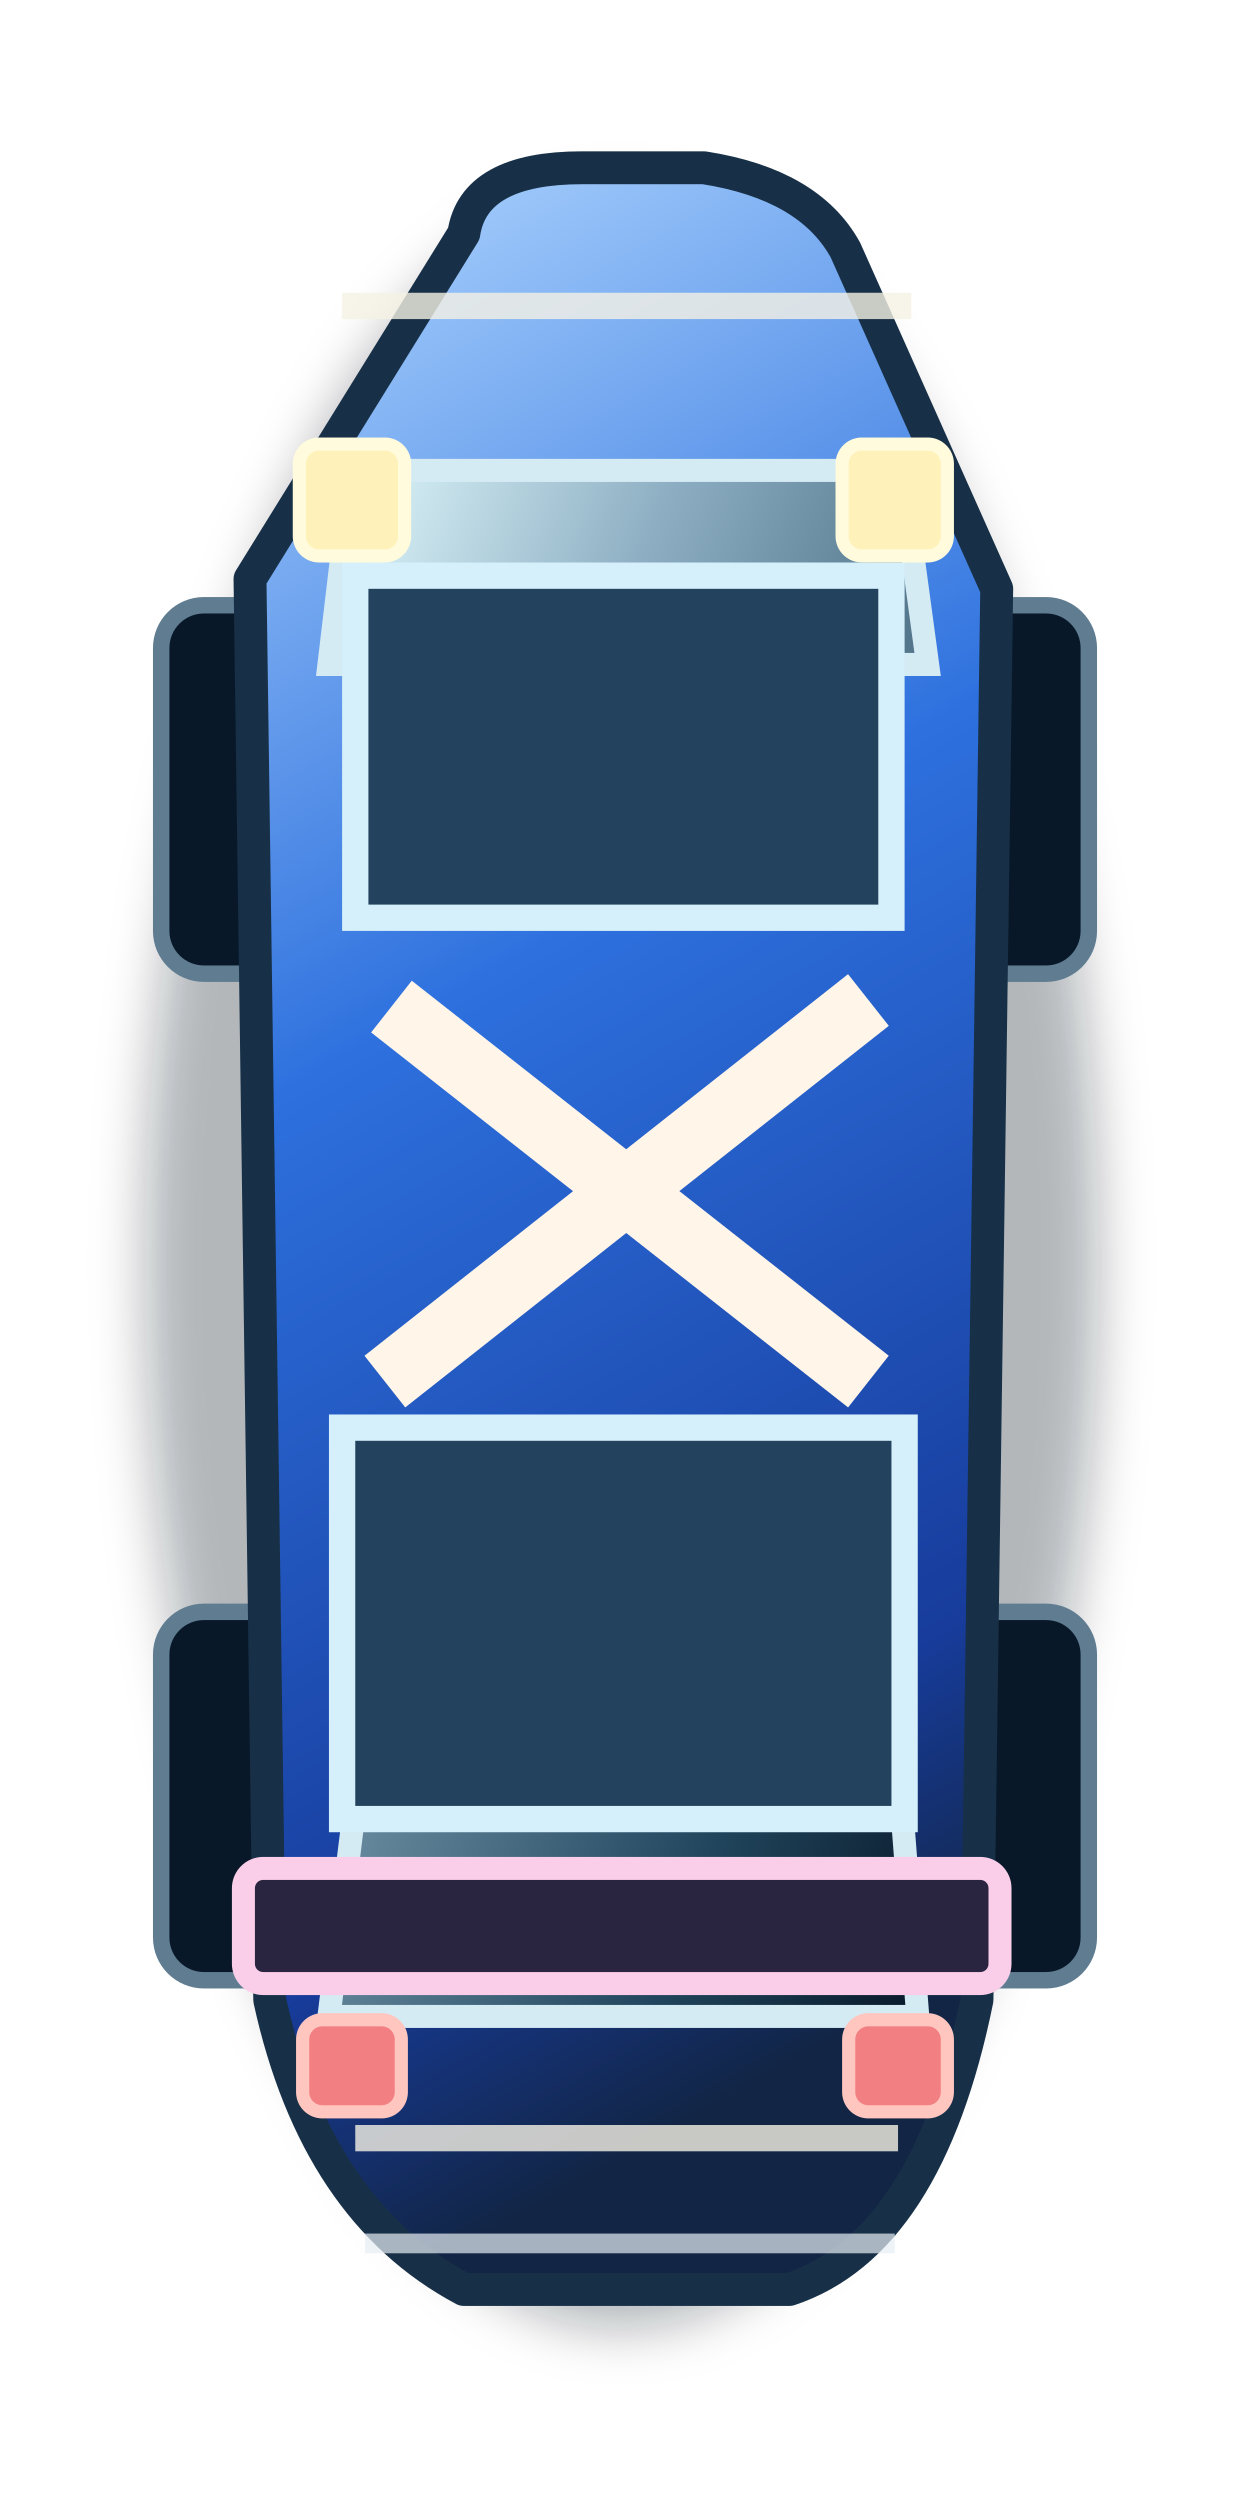
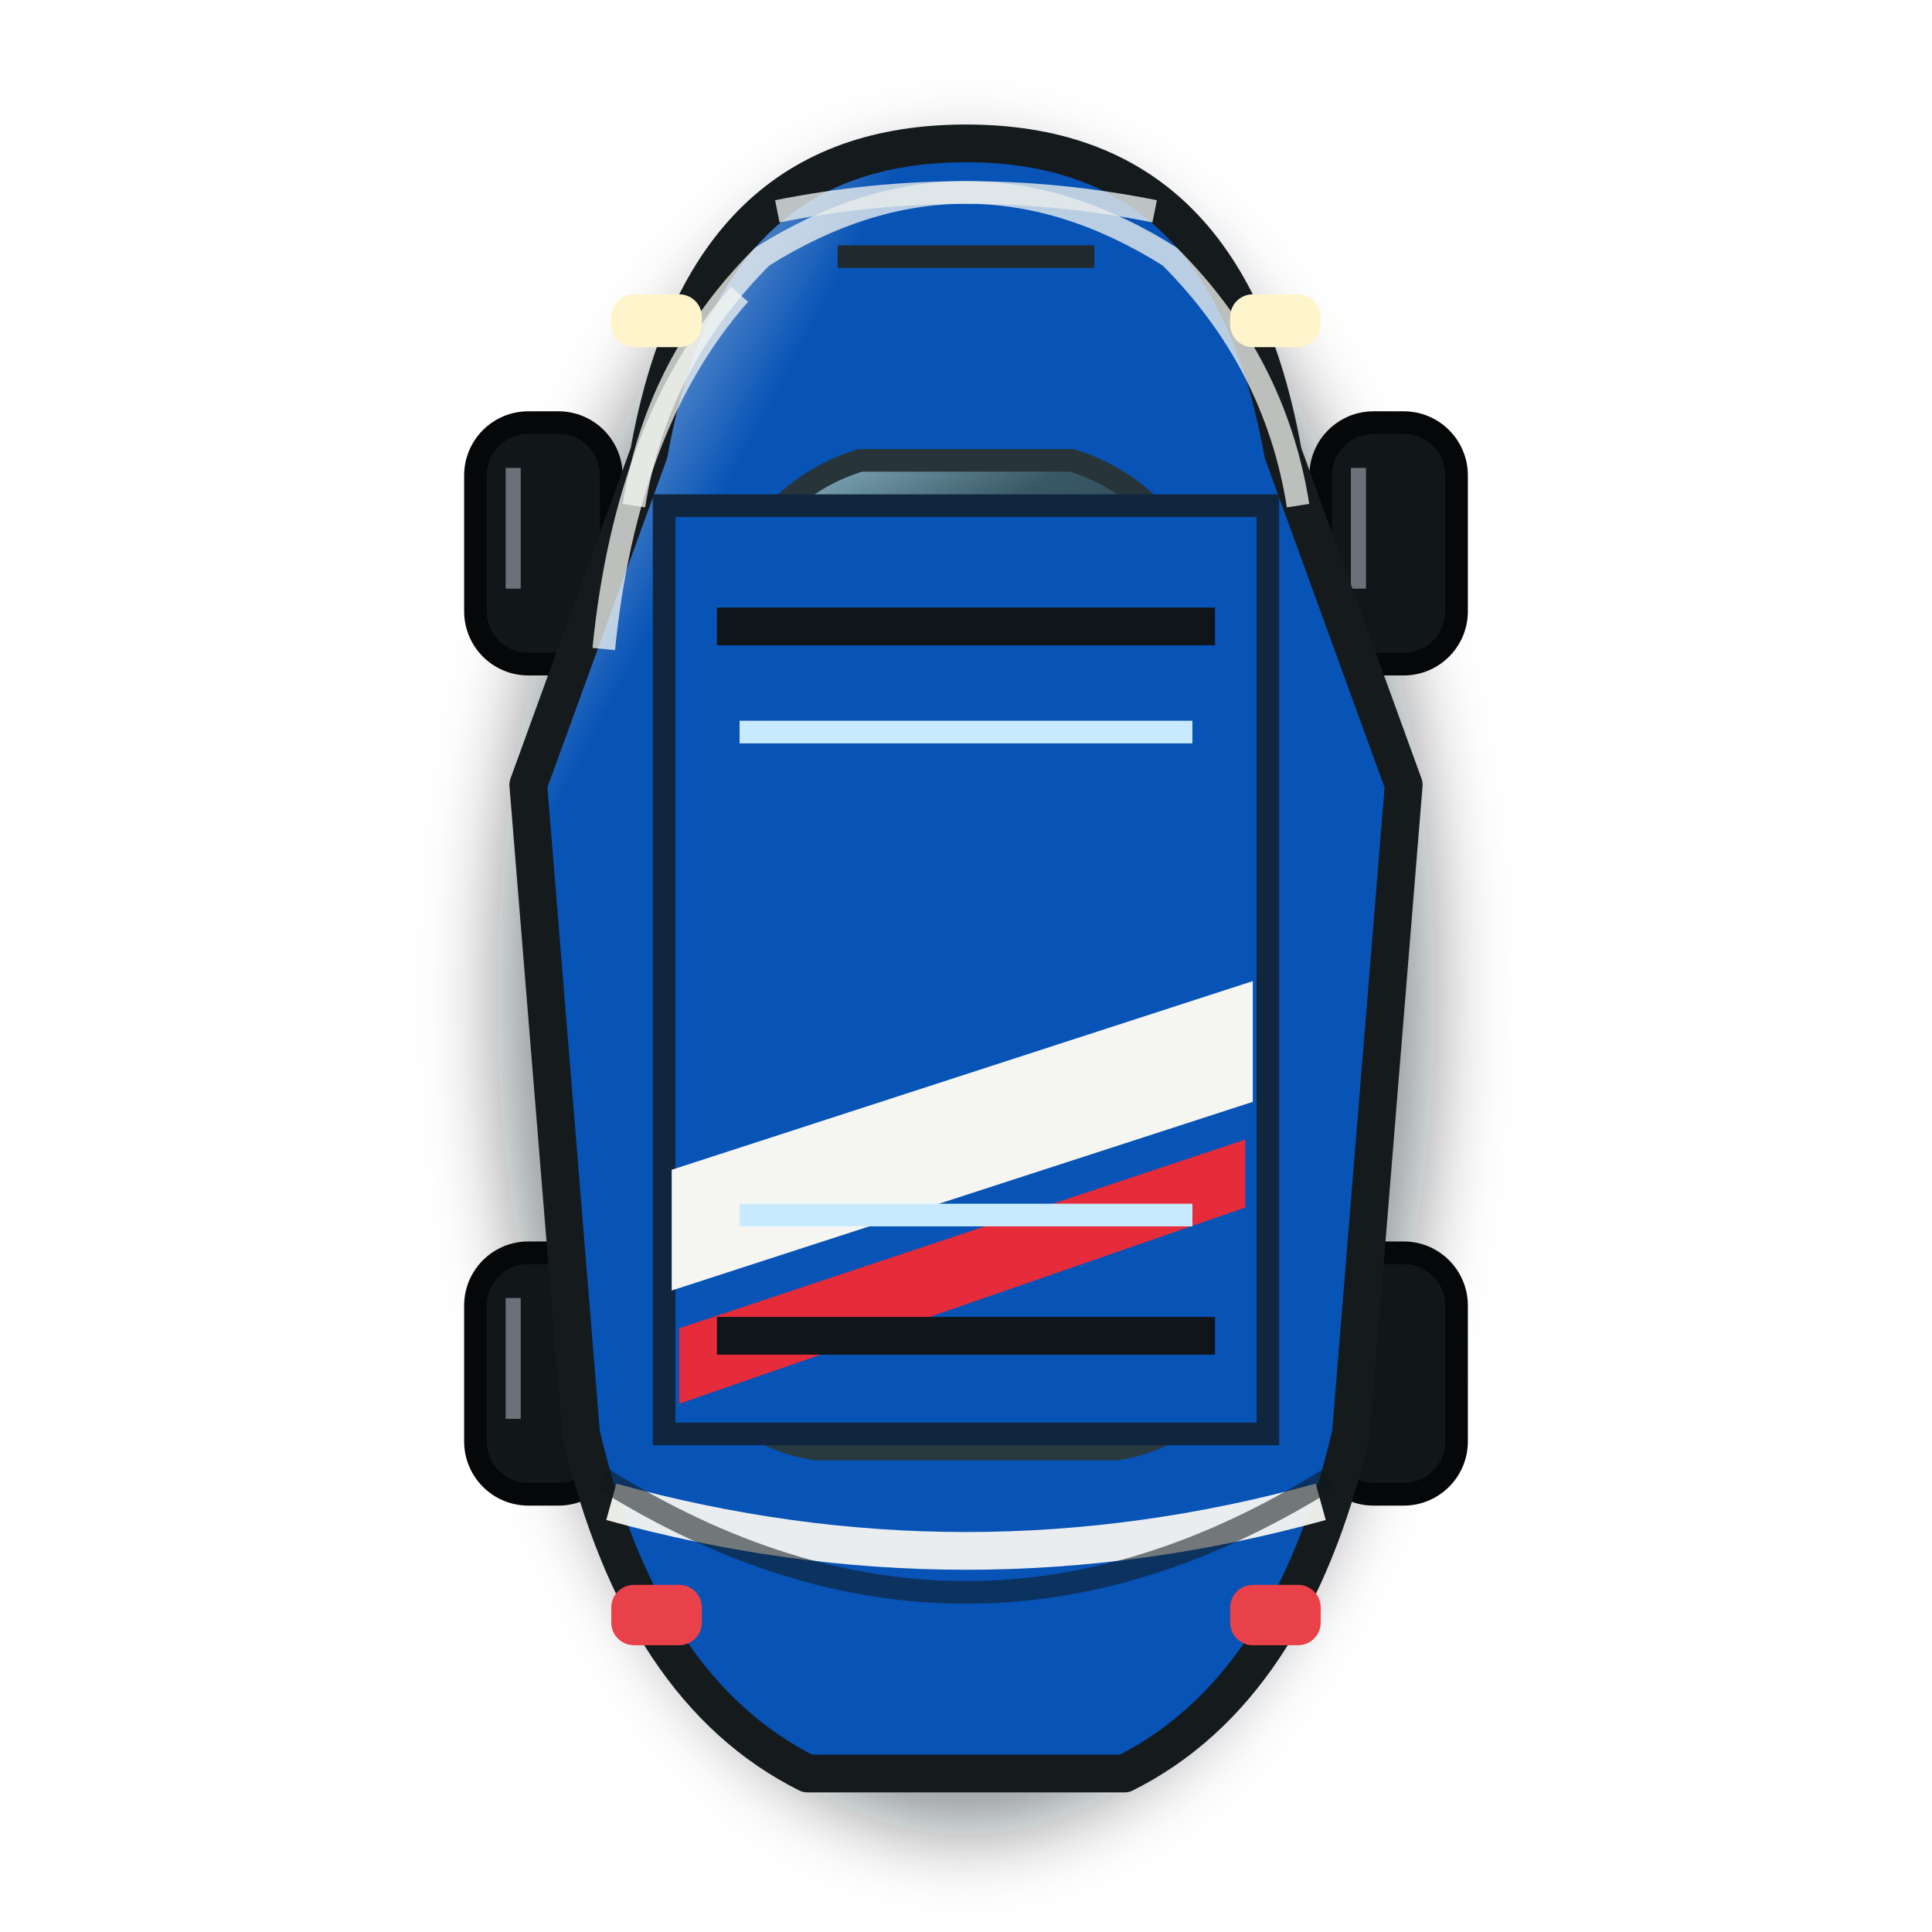
- <svg xmlns="http://www.w3.org/2000/svg" width="380" height="760" viewBox="0 0 380 760" role="img" aria-label="Cape Apex R roof sprite">
+ <svg xmlns="http://www.w3.org/2000/svg" width="256" height="256" viewBox="0 0 256 256" role="img" aria-label="Top-down view of Blue Rally Car with White and Red Livery">
  <defs>
-     <linearGradient id="paint" x1="0" y1="0" x2=".2" y2="1">
-       <stop stop-color="#b2d8ff" />
-       <stop offset=".43" stop-color="#2d70de" />
-       <stop offset=".84" stop-color="#173c9c" />
-       <stop offset="1" stop-color="#122545" />
+     <linearGradient id="paint" x1="0" y1="0" x2="1" y2="1">
+       <stop stop-color="#f4f5f1" />
+       <stop offset=".22" stop-color="#0753b6" />
+       <stop offset=".78" stop-color="#0753b6" />
+       <stop offset="1" stop-color="#0753b6" />
    </linearGradient>
    <linearGradient id="glass" x1="0" y1="0" x2="1" y2="1">
-       <stop stop-color="#e4fcff" />
-       <stop offset=".29" stop-color="#8eafc3" />
-       <stop offset=".76" stop-color="#21465d" />
-       <stop offset="1" stop-color="#081627" />
+       <stop stop-color="#a8d5e8" />
+       <stop offset=".35" stop-color="#395966" />
+       <stop offset="1" stop-color="#152128" />
    </linearGradient>
-     <linearGradient id="metal" x1="0" y1="0" x2="1" y2="1">
-       <stop stop-color="#f7fdff" />
-       <stop offset=".44" stop-color="#99afbc" />
-       <stop offset="1" stop-color="#33495e" />
-     </linearGradient>
-     <filter id="shadow">
-       <feGaussianBlur stdDeviation="8" />
+     <filter id="shadow" x="-.3" y="-.15" width="1.6" height="1.5">
+       <feGaussianBlur stdDeviation="5" />
    </filter>
  </defs>
-   <ellipse cx="189" cy="384" rx="145" ry="324" fill="#030b18" opacity=".3" filter="url(#shadow)" />
-   <rect x="49" y="184" width="44" height="112" rx="13" fill="#081829" stroke="#5f7c91" stroke-width="5" />
-   <rect x="287" y="184" width="44" height="112" rx="13" fill="#081829" stroke="#5f7c91" stroke-width="5" />
-   <rect x="49" y="490" width="44" height="112" rx="13" fill="#081829" stroke="#5f7c91" stroke-width="5" />
-   <rect x="287" y="490" width="44" height="112" rx="13" fill="#081829" stroke="#5f7c91" stroke-width="5" />
-   <path d="M141 71Q144 51 177 51H214Q246 56 257 76L303 179L297 608Q282 682 240 696H141Q96 672 82 608L76 176Z" fill="url(#paint)" stroke="#173047" stroke-width="10" stroke-linejoin="round" />
-   <path d="M107 143H274L282 202H100Z M108 548H274L279 613H100Z" fill="url(#glass)" stroke="#d5ebf4" stroke-width="7" />
-   <path d="M108 175H271V279H108ZM104 434H275V553H104Z" fill="#22425d" stroke="#d5effb" stroke-width="8" />
-   <path d="M119 306L264 420M264 304L117 420" stroke="#fff5e9" stroke-width="20" />
-   <rect x="74" y="568" width="230" height="35" rx="6" fill="#292540" stroke="#facde8" stroke-width="7" />
-   <path d="M104 93H277M108 650H273" stroke="#f5f1e5" stroke-width="8" opacity=".8" />
-   <rect x="91" y="135" width="32" height="34" rx="6" fill="#fff1ba" stroke="#fffbdc" stroke-width="4" />
-   <rect x="256" y="135" width="32" height="34" rx="6" fill="#fff1ba" stroke="#fffbdc" stroke-width="4" />
-   <rect x="92" y="614" width="30" height="28" rx="6" fill="#f28083" stroke="#ffc6c0" stroke-width="4" />
-   <rect x="258" y="614" width="30" height="28" rx="6" fill="#f28083" stroke="#ffc6c0" stroke-width="4" />
-   <path d="M111 682H272" stroke="#e7eef4" stroke-width="6" opacity=".7" />
+   <g transform="rotate(0 128 128)">
+     <ellipse cx="128" cy="132" rx="62" ry="111" fill="#03070a" opacity=".42" filter="url(#shadow)" />
+     <rect x="63" y="56" width="18" height="32" rx="7" fill="#111619" stroke="#050708" stroke-width="3" />
+     <path d="M68 62 V78" stroke="#687278" stroke-width="2" />
+     <rect x="175" y="56" width="18" height="32" rx="7" fill="#111619" stroke="#050708" stroke-width="3" />
+     <path d="M180 62 V78" stroke="#687278" stroke-width="2" />
+     <rect x="63" y="166" width="18" height="32" rx="7" fill="#111619" stroke="#050708" stroke-width="3" />
+     <path d="M68 172 V188" stroke="#687278" stroke-width="2" />
+     <rect x="175" y="166" width="18" height="32" rx="7" fill="#111619" stroke="#050708" stroke-width="3" />
+     <path d="M180 172 V188" stroke="#687278" stroke-width="2" />
+     <path d="M128 19 C105 19 91 32 86 60 L70 104 L77 190 Q85 224 107 235 L149 235 Q171 224 179 190 L186 104 L170 60 C165 32 151 19 128 19Z" fill="url(#paint)" stroke="#151a1d" stroke-width="5" stroke-linejoin="round" />
+     <path d="M84 67 Q87 48 101 34 Q128 17 155 34 Q169 48 172 67" fill="none" stroke="#f4f5f1" stroke-width="3" opacity=".75" />
+     <path d="M103 28 Q128 23 153 28" fill="none" stroke="#e7eceb" stroke-width="3" opacity=".8" />
+     <path d="M111 34 H145" stroke="#202a2e" stroke-width="3" />
+     <path d="M96 80 Q101 65 114 61 H142 Q155 65 160 80 L165 103 H91Z" fill="url(#glass)" stroke="#27343a" stroke-width="3" />
+     <path d="M94 109 Q99 103 108 103 H148 Q157 103 162 109 V151 H94Z" fill="#15252c" stroke="#31434a" stroke-width="3" />
+     <path d="M97 157 H159 L165 178 Q160 190 148 192 H108 Q96 190 91 178Z" fill="url(#glass)" stroke="#283940" stroke-width="3" />
+     <path d="M91 112 H165 M91 151 H165" stroke="#172127" stroke-width="2" opacity=".6" />
+     <path d="M90 128 H99 M157 128 H166" stroke="#d8e2e4" stroke-width="2" />
+     <path d="M80 86 Q83 56 98 39" fill="none" stroke="#f4f5f1" stroke-width="3" opacity=".75" />
+     <path d="M81 199 Q128 212 175 199" fill="none" stroke="#f4f5f1" stroke-width="5" opacity=".95" />
+     <path d="M88 67 H168 V190 H88Z" fill="#0753b6" stroke="#10263e" stroke-width="3" />
+     <path d="M89 155 L166 130 V146 L89 171Z" fill="#f5f5f2" />
+     <path d="M90 176 L165 151 V160 L90 186Z" fill="#e62c3b" />
+     <path d="M95 83 L161 83 M95 177 L161 177" stroke="#101519" stroke-width="5" />
+     <path d="M98 97 H158 M98 161 H158" stroke="#c8eaff" stroke-width="3" />
+     <rect x="81" y="39" width="12" height="7" rx="3" fill="#fff5cc" />
+     <rect x="163" y="39" width="12" height="7" rx="3" fill="#fff5cc" />
+     <rect x="81" y="210" width="12" height="8" rx="3" fill="#e94149" />
+     <rect x="163" y="210" width="12" height="8" rx="3" fill="#e94149" />
+     <path d="M80 196 Q128 226 176 196" fill="none" stroke="#111719" stroke-width="3" opacity=".55" />
+   </g>
</svg>
